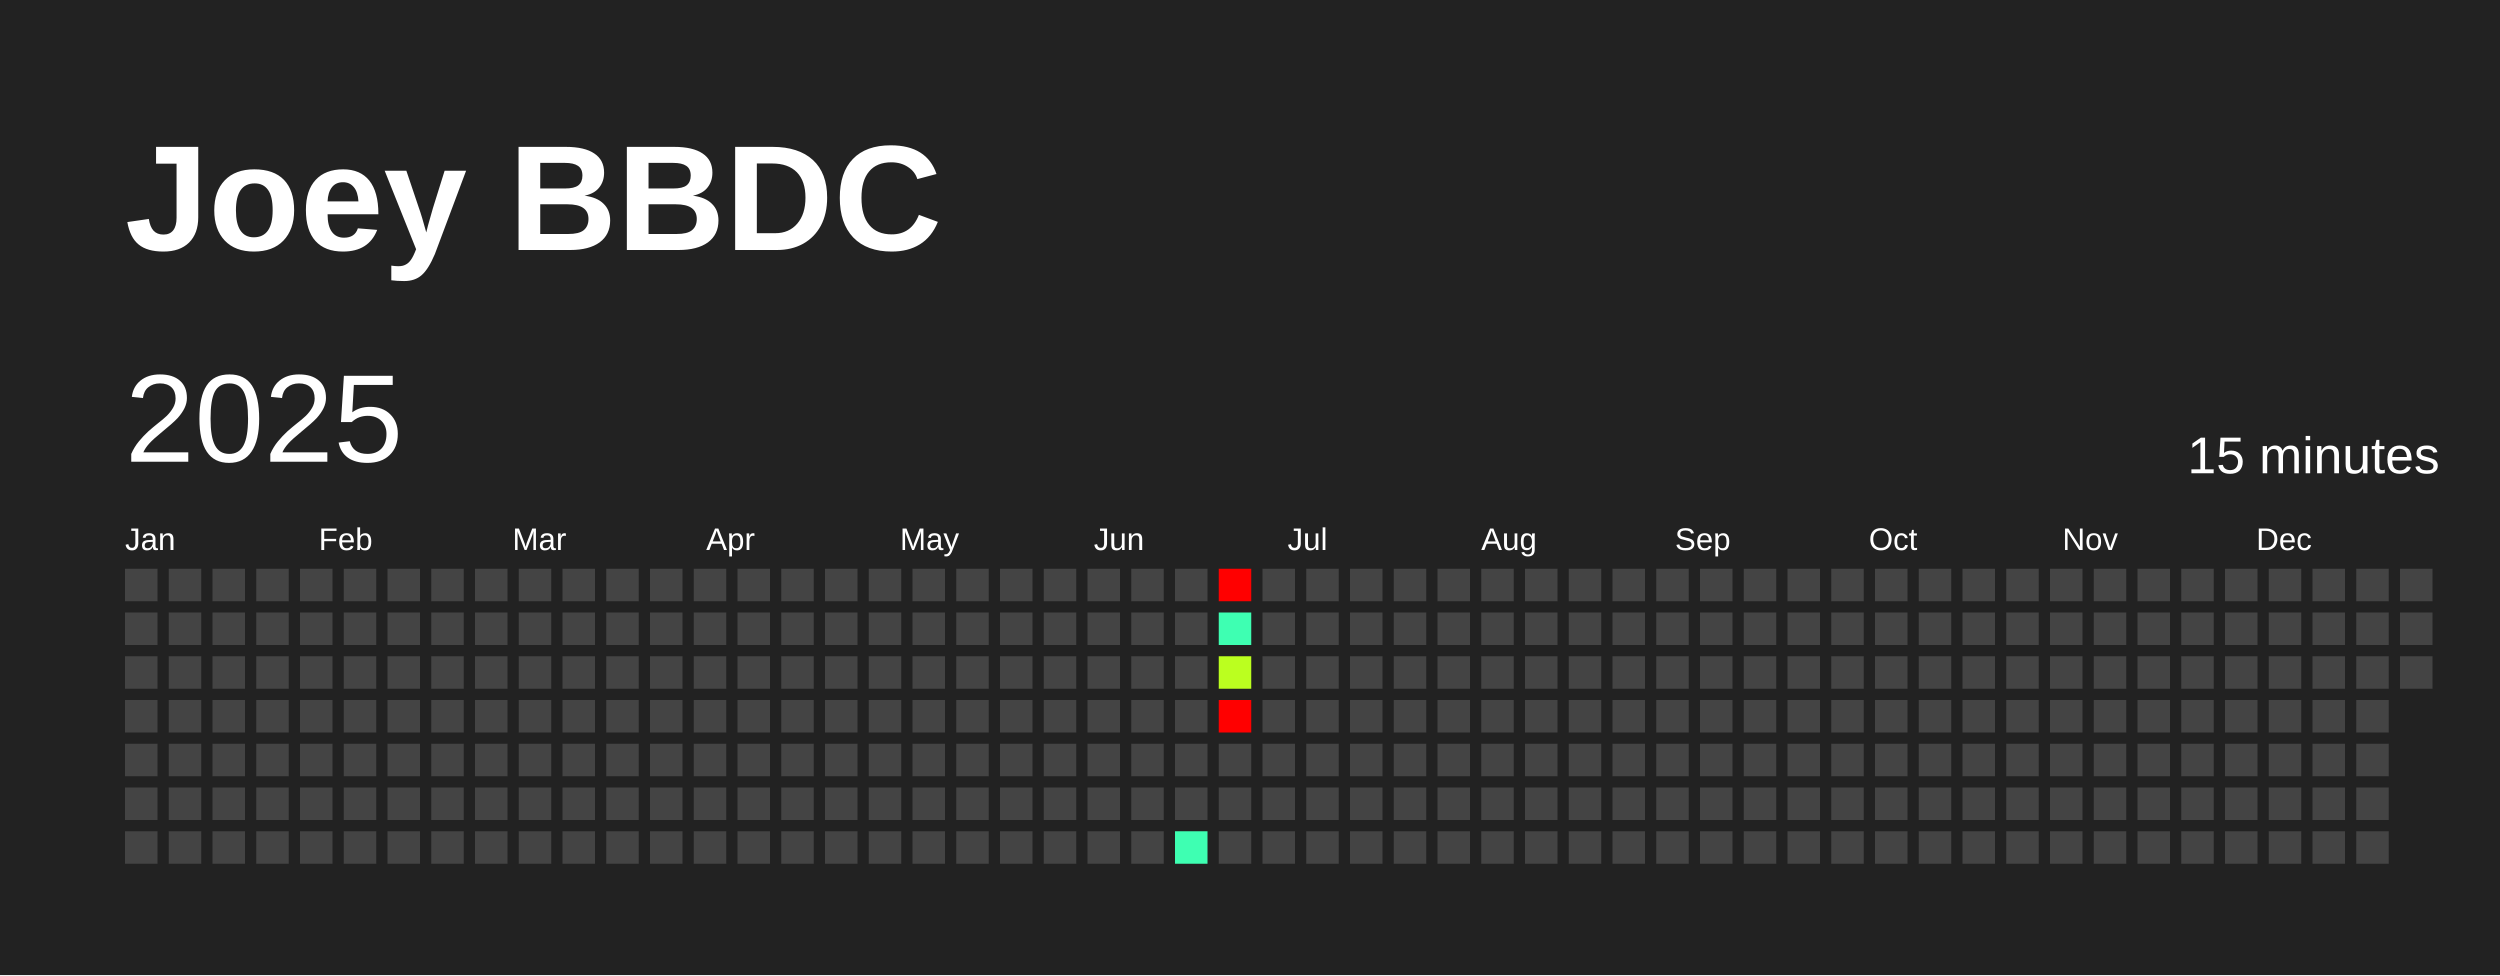
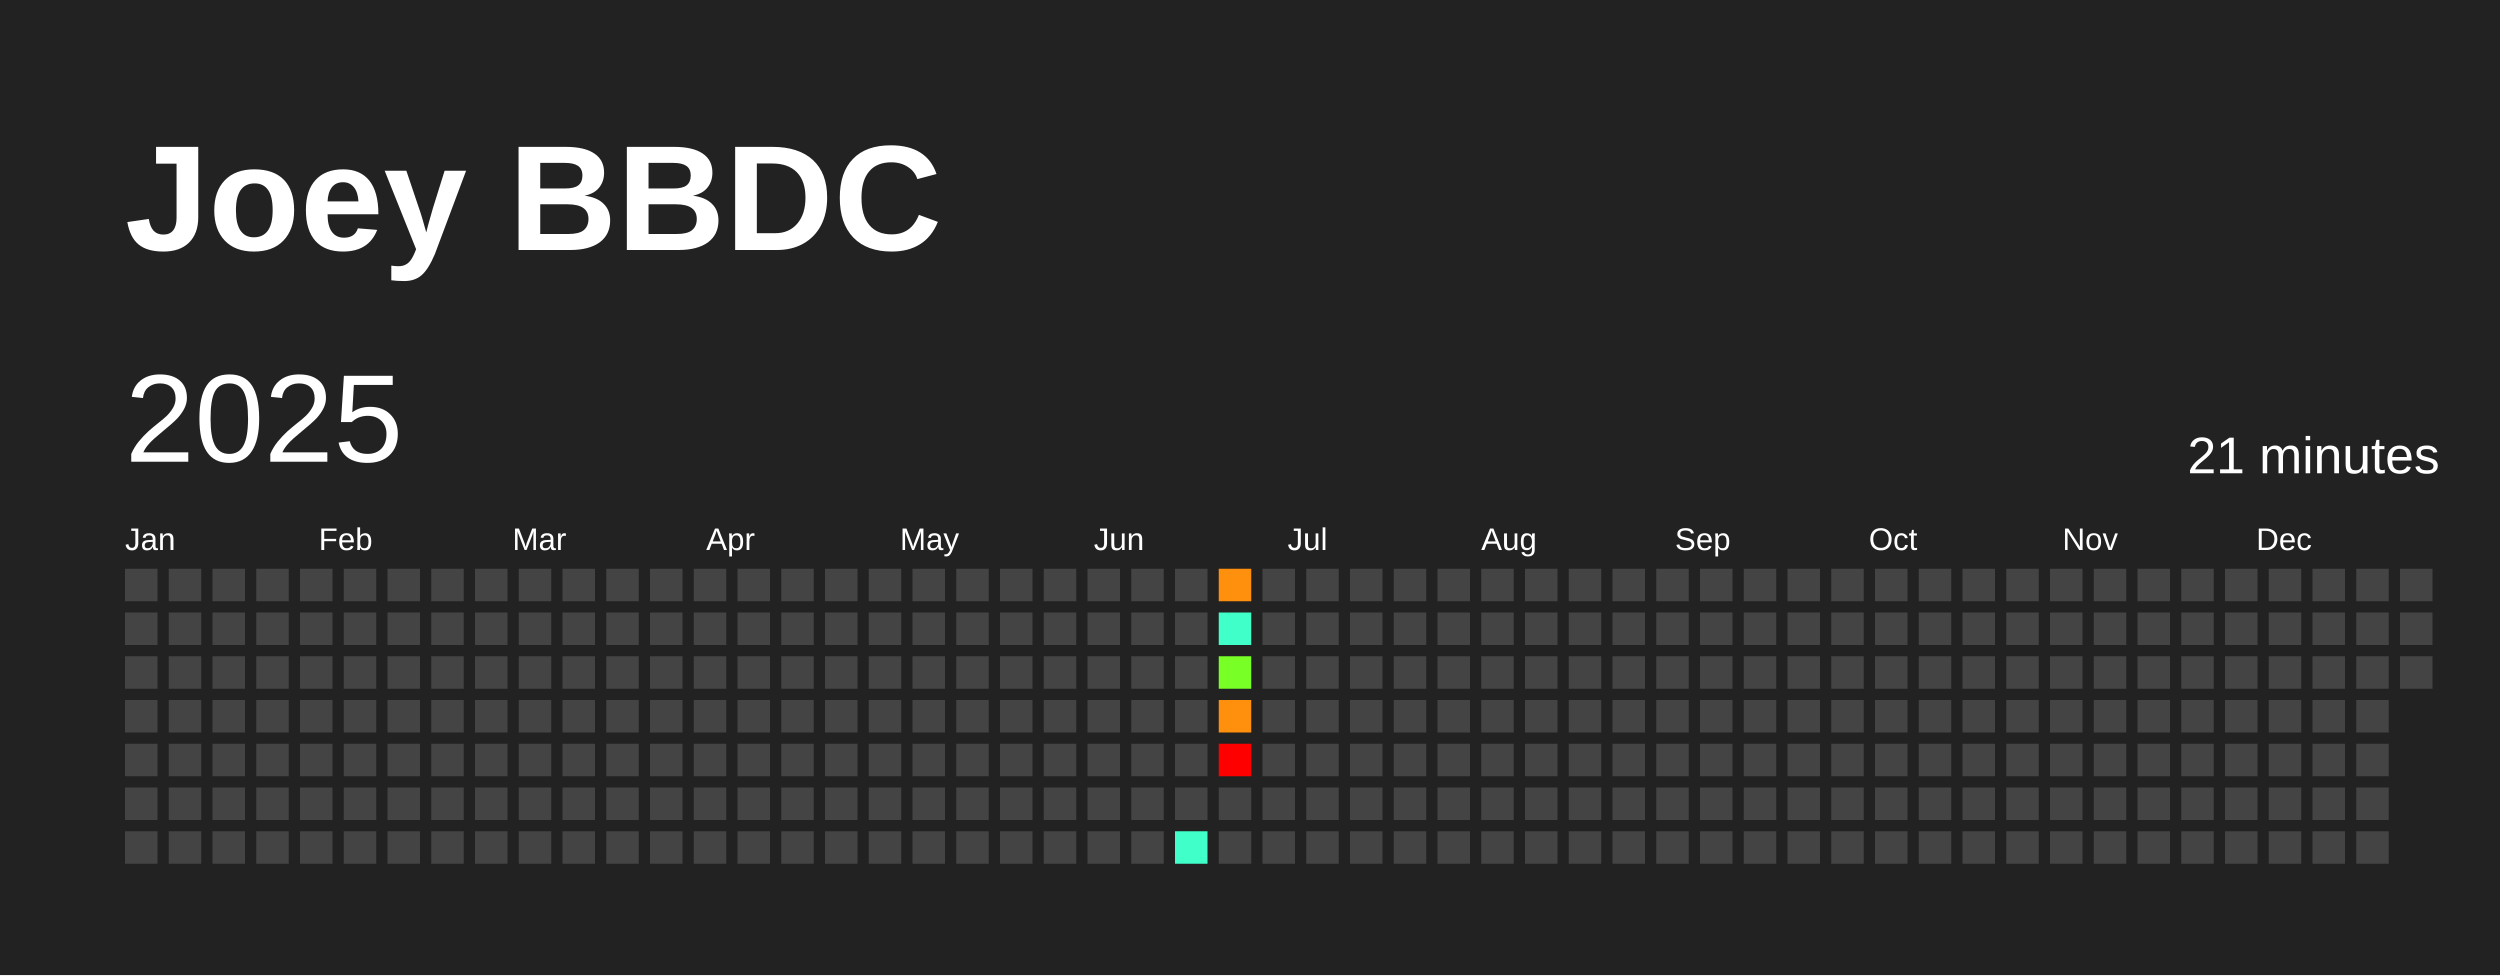
<svg xmlns="http://www.w3.org/2000/svg" baseProfile="full" height="78mm" version="1.1" viewBox="0,0,200,78" width="200mm">
  <defs />
  <rect fill="#222222" height="78" width="200" x="0" y="0" />
  <text fill="#FFFFFF" style="font-size:12px; font-family:Arial; font-weight:bold;" x="10" y="20">Joey BBDC</text>
  <text dominant-baseline="hanging" fill="#FFFFFF" style="font-size:10.0px; font-family:Arial;" x="10" y="30">2025</text>
-   <text dominant-baseline="hanging" fill="#FFFFFF" style="font-size:4.125px; font-family:Arial;" x="175" y="35">15 minutes</text>
+   <text dominant-baseline="hanging" fill="#FFFFFF" style="font-size:4.125px; font-family:Arial;" x="175" y="35">21 minutes</text>
  <text fill="#FFFFFF" style="font-size:2.5px; font-family:Arial" x="10.0" y="44">Jan</text>
  <text fill="#FFFFFF" style="font-size:2.5px; font-family:Arial" x="25.5" y="44">Feb</text>
  <text fill="#FFFFFF" style="font-size:2.5px; font-family:Arial" x="41.0" y="44">Mar</text>
  <text fill="#FFFFFF" style="font-size:2.5px; font-family:Arial" x="56.5" y="44">Apr</text>
  <text fill="#FFFFFF" style="font-size:2.5px; font-family:Arial" x="72.0" y="44">May</text>
  <text fill="#FFFFFF" style="font-size:2.5px; font-family:Arial" x="87.5" y="44">Jun</text>
  <text fill="#FFFFFF" style="font-size:2.5px; font-family:Arial" x="103.0" y="44">Jul</text>
  <text fill="#FFFFFF" style="font-size:2.5px; font-family:Arial" x="118.5" y="44">Aug</text>
  <text fill="#FFFFFF" style="font-size:2.5px; font-family:Arial" x="134.0" y="44">Sep</text>
  <text fill="#FFFFFF" style="font-size:2.5px; font-family:Arial" x="149.5" y="44">Oct</text>
  <text fill="#FFFFFF" style="font-size:2.5px; font-family:Arial" x="165.0" y="44">Nov</text>
  <text fill="#FFFFFF" style="font-size:2.5px; font-family:Arial" x="180.5" y="44">Dec</text>
  <rect fill="#444444" height="2.6" width="2.6" x="10.0" y="45.5" />
  <rect fill="#444444" height="2.6" width="2.6" x="10.0" y="49.0" />
  <rect fill="#444444" height="2.6" width="2.6" x="10.0" y="52.5" />
  <rect fill="#444444" height="2.6" width="2.6" x="10.0" y="56.0" />
  <rect fill="#444444" height="2.6" width="2.6" x="10.0" y="59.5" />
  <rect fill="#444444" height="2.6" width="2.6" x="10.0" y="63.0" />
  <rect fill="#444444" height="2.6" width="2.6" x="10.0" y="66.5" />
  <rect fill="#444444" height="2.6" width="2.6" x="13.5" y="45.5" />
  <rect fill="#444444" height="2.6" width="2.6" x="13.5" y="49.0" />
  <rect fill="#444444" height="2.6" width="2.6" x="13.5" y="52.5" />
  <rect fill="#444444" height="2.6" width="2.6" x="13.5" y="56.0" />
  <rect fill="#444444" height="2.6" width="2.6" x="13.5" y="59.5" />
  <rect fill="#444444" height="2.6" width="2.6" x="13.5" y="63.0" />
  <rect fill="#444444" height="2.6" width="2.6" x="13.5" y="66.5" />
  <rect fill="#444444" height="2.6" width="2.6" x="17.0" y="45.5" />
  <rect fill="#444444" height="2.6" width="2.6" x="17.0" y="49.0" />
  <rect fill="#444444" height="2.6" width="2.6" x="17.0" y="52.5" />
  <rect fill="#444444" height="2.6" width="2.6" x="17.0" y="56.0" />
  <rect fill="#444444" height="2.6" width="2.6" x="17.0" y="59.5" />
  <rect fill="#444444" height="2.6" width="2.6" x="17.0" y="63.0" />
  <rect fill="#444444" height="2.6" width="2.6" x="17.0" y="66.5" />
  <rect fill="#444444" height="2.6" width="2.6" x="20.5" y="45.5" />
  <rect fill="#444444" height="2.6" width="2.6" x="20.5" y="49.0" />
  <rect fill="#444444" height="2.6" width="2.6" x="20.5" y="52.5" />
  <rect fill="#444444" height="2.6" width="2.6" x="20.5" y="56.0" />
  <rect fill="#444444" height="2.6" width="2.6" x="20.5" y="59.5" />
  <rect fill="#444444" height="2.6" width="2.6" x="20.5" y="63.0" />
  <rect fill="#444444" height="2.6" width="2.6" x="20.5" y="66.5" />
  <rect fill="#444444" height="2.6" width="2.6" x="24.0" y="45.5" />
  <rect fill="#444444" height="2.6" width="2.6" x="24.0" y="49.0" />
  <rect fill="#444444" height="2.6" width="2.6" x="24.0" y="52.5" />
  <rect fill="#444444" height="2.6" width="2.6" x="24.0" y="56.0" />
  <rect fill="#444444" height="2.6" width="2.6" x="24.0" y="59.5" />
  <rect fill="#444444" height="2.6" width="2.6" x="24.0" y="63.0" />
  <rect fill="#444444" height="2.6" width="2.6" x="24.0" y="66.5" />
  <rect fill="#444444" height="2.6" width="2.6" x="27.5" y="45.5" />
  <rect fill="#444444" height="2.6" width="2.6" x="27.5" y="49.0" />
  <rect fill="#444444" height="2.6" width="2.6" x="27.5" y="52.5" />
  <rect fill="#444444" height="2.6" width="2.6" x="27.5" y="56.0" />
  <rect fill="#444444" height="2.6" width="2.6" x="27.5" y="59.5" />
  <rect fill="#444444" height="2.6" width="2.6" x="27.5" y="63.0" />
  <rect fill="#444444" height="2.6" width="2.6" x="27.5" y="66.5" />
  <rect fill="#444444" height="2.6" width="2.6" x="31.0" y="45.5" />
  <rect fill="#444444" height="2.6" width="2.6" x="31.0" y="49.0" />
  <rect fill="#444444" height="2.6" width="2.6" x="31.0" y="52.5" />
  <rect fill="#444444" height="2.6" width="2.6" x="31.0" y="56.0" />
  <rect fill="#444444" height="2.6" width="2.6" x="31.0" y="59.5" />
  <rect fill="#444444" height="2.6" width="2.6" x="31.0" y="63.0" />
  <rect fill="#444444" height="2.6" width="2.6" x="31.0" y="66.5" />
  <rect fill="#444444" height="2.6" width="2.6" x="34.5" y="45.5" />
  <rect fill="#444444" height="2.6" width="2.6" x="34.5" y="49.0" />
  <rect fill="#444444" height="2.6" width="2.6" x="34.5" y="52.5" />
  <rect fill="#444444" height="2.6" width="2.6" x="34.5" y="56.0" />
  <rect fill="#444444" height="2.6" width="2.6" x="34.5" y="59.5" />
  <rect fill="#444444" height="2.6" width="2.6" x="34.5" y="63.0" />
  <rect fill="#444444" height="2.6" width="2.6" x="34.5" y="66.5" />
  <rect fill="#444444" height="2.6" width="2.6" x="38.0" y="45.5" />
  <rect fill="#444444" height="2.6" width="2.6" x="38.0" y="49.0" />
  <rect fill="#444444" height="2.6" width="2.6" x="38.0" y="52.5" />
  <rect fill="#444444" height="2.6" width="2.6" x="38.0" y="56.0" />
  <rect fill="#444444" height="2.6" width="2.6" x="38.0" y="59.5" />
  <rect fill="#444444" height="2.6" width="2.6" x="38.0" y="63.0" />
  <rect fill="#444444" height="2.6" width="2.6" x="38.0" y="66.5" />
  <rect fill="#444444" height="2.6" width="2.6" x="41.5" y="45.5" />
  <rect fill="#444444" height="2.6" width="2.6" x="41.5" y="49.0" />
  <rect fill="#444444" height="2.6" width="2.6" x="41.5" y="52.5" />
  <rect fill="#444444" height="2.6" width="2.6" x="41.5" y="56.0" />
  <rect fill="#444444" height="2.6" width="2.6" x="41.5" y="59.5" />
  <rect fill="#444444" height="2.6" width="2.6" x="41.5" y="63.0" />
  <rect fill="#444444" height="2.6" width="2.6" x="41.5" y="66.5" />
  <rect fill="#444444" height="2.6" width="2.6" x="45.0" y="45.5" />
  <rect fill="#444444" height="2.6" width="2.6" x="45.0" y="49.0" />
  <rect fill="#444444" height="2.6" width="2.6" x="45.0" y="52.5" />
  <rect fill="#444444" height="2.6" width="2.6" x="45.0" y="56.0" />
  <rect fill="#444444" height="2.6" width="2.6" x="45.0" y="59.5" />
  <rect fill="#444444" height="2.6" width="2.6" x="45.0" y="63.0" />
  <rect fill="#444444" height="2.6" width="2.6" x="45.0" y="66.5" />
  <rect fill="#444444" height="2.6" width="2.6" x="48.5" y="45.5" />
  <rect fill="#444444" height="2.6" width="2.6" x="48.5" y="49.0" />
  <rect fill="#444444" height="2.6" width="2.6" x="48.5" y="52.5" />
  <rect fill="#444444" height="2.6" width="2.6" x="48.5" y="56.0" />
  <rect fill="#444444" height="2.6" width="2.6" x="48.5" y="59.5" />
  <rect fill="#444444" height="2.6" width="2.6" x="48.5" y="63.0" />
  <rect fill="#444444" height="2.6" width="2.6" x="48.5" y="66.5" />
  <rect fill="#444444" height="2.6" width="2.6" x="52.0" y="45.5" />
  <rect fill="#444444" height="2.6" width="2.6" x="52.0" y="49.0" />
  <rect fill="#444444" height="2.6" width="2.6" x="52.0" y="52.5" />
  <rect fill="#444444" height="2.6" width="2.6" x="52.0" y="56.0" />
  <rect fill="#444444" height="2.6" width="2.6" x="52.0" y="59.5" />
  <rect fill="#444444" height="2.6" width="2.6" x="52.0" y="63.0" />
  <rect fill="#444444" height="2.6" width="2.6" x="52.0" y="66.5" />
  <rect fill="#444444" height="2.6" width="2.6" x="55.5" y="45.5" />
  <rect fill="#444444" height="2.6" width="2.6" x="55.5" y="49.0" />
  <rect fill="#444444" height="2.6" width="2.6" x="55.5" y="52.5" />
  <rect fill="#444444" height="2.6" width="2.6" x="55.5" y="56.0" />
  <rect fill="#444444" height="2.6" width="2.6" x="55.5" y="59.5" />
  <rect fill="#444444" height="2.6" width="2.6" x="55.5" y="63.0" />
  <rect fill="#444444" height="2.6" width="2.6" x="55.5" y="66.5" />
  <rect fill="#444444" height="2.6" width="2.6" x="59.0" y="45.5" />
  <rect fill="#444444" height="2.6" width="2.6" x="59.0" y="49.0" />
  <rect fill="#444444" height="2.6" width="2.6" x="59.0" y="52.5" />
  <rect fill="#444444" height="2.6" width="2.6" x="59.0" y="56.0" />
  <rect fill="#444444" height="2.6" width="2.6" x="59.0" y="59.5" />
  <rect fill="#444444" height="2.6" width="2.6" x="59.0" y="63.0" />
  <rect fill="#444444" height="2.6" width="2.6" x="59.0" y="66.5" />
  <rect fill="#444444" height="2.6" width="2.6" x="62.5" y="45.5" />
  <rect fill="#444444" height="2.6" width="2.6" x="62.5" y="49.0" />
  <rect fill="#444444" height="2.6" width="2.6" x="62.5" y="52.5" />
  <rect fill="#444444" height="2.6" width="2.6" x="62.5" y="56.0" />
  <rect fill="#444444" height="2.6" width="2.6" x="62.5" y="59.5" />
  <rect fill="#444444" height="2.6" width="2.6" x="62.5" y="63.0" />
  <rect fill="#444444" height="2.6" width="2.6" x="62.5" y="66.5" />
  <rect fill="#444444" height="2.6" width="2.6" x="66.0" y="45.5" />
  <rect fill="#444444" height="2.6" width="2.6" x="66.0" y="49.0" />
  <rect fill="#444444" height="2.6" width="2.6" x="66.0" y="52.5" />
  <rect fill="#444444" height="2.6" width="2.6" x="66.0" y="56.0" />
  <rect fill="#444444" height="2.6" width="2.6" x="66.0" y="59.5" />
  <rect fill="#444444" height="2.6" width="2.6" x="66.0" y="63.0" />
  <rect fill="#444444" height="2.6" width="2.6" x="66.0" y="66.5" />
  <rect fill="#444444" height="2.6" width="2.6" x="69.5" y="45.5" />
  <rect fill="#444444" height="2.6" width="2.6" x="69.5" y="49.0" />
  <rect fill="#444444" height="2.6" width="2.6" x="69.5" y="52.5" />
  <rect fill="#444444" height="2.6" width="2.6" x="69.5" y="56.0" />
  <rect fill="#444444" height="2.6" width="2.6" x="69.5" y="59.5" />
  <rect fill="#444444" height="2.6" width="2.6" x="69.5" y="63.0" />
  <rect fill="#444444" height="2.6" width="2.6" x="69.5" y="66.5" />
  <rect fill="#444444" height="2.6" width="2.6" x="73.0" y="45.5" />
  <rect fill="#444444" height="2.6" width="2.6" x="73.0" y="49.0" />
  <rect fill="#444444" height="2.6" width="2.6" x="73.0" y="52.5" />
  <rect fill="#444444" height="2.6" width="2.6" x="73.0" y="56.0" />
  <rect fill="#444444" height="2.6" width="2.6" x="73.0" y="59.5" />
  <rect fill="#444444" height="2.6" width="2.6" x="73.0" y="63.0" />
  <rect fill="#444444" height="2.6" width="2.6" x="73.0" y="66.5" />
  <rect fill="#444444" height="2.6" width="2.6" x="76.5" y="45.5" />
  <rect fill="#444444" height="2.6" width="2.6" x="76.5" y="49.0" />
  <rect fill="#444444" height="2.6" width="2.6" x="76.5" y="52.5" />
  <rect fill="#444444" height="2.6" width="2.6" x="76.5" y="56.0" />
  <rect fill="#444444" height="2.6" width="2.6" x="76.5" y="59.5" />
  <rect fill="#444444" height="2.6" width="2.6" x="76.5" y="63.0" />
  <rect fill="#444444" height="2.6" width="2.6" x="76.5" y="66.5" />
  <rect fill="#444444" height="2.6" width="2.6" x="80.0" y="45.5" />
  <rect fill="#444444" height="2.6" width="2.6" x="80.0" y="49.0" />
  <rect fill="#444444" height="2.6" width="2.6" x="80.0" y="52.5" />
  <rect fill="#444444" height="2.6" width="2.6" x="80.0" y="56.0" />
  <rect fill="#444444" height="2.6" width="2.6" x="80.0" y="59.5" />
  <rect fill="#444444" height="2.6" width="2.6" x="80.0" y="63.0" />
  <rect fill="#444444" height="2.6" width="2.6" x="80.0" y="66.5" />
  <rect fill="#444444" height="2.6" width="2.6" x="83.5" y="45.5" />
  <rect fill="#444444" height="2.6" width="2.6" x="83.5" y="49.0" />
  <rect fill="#444444" height="2.6" width="2.6" x="83.5" y="52.5" />
  <rect fill="#444444" height="2.6" width="2.6" x="83.5" y="56.0" />
  <rect fill="#444444" height="2.6" width="2.6" x="83.5" y="59.5" />
  <rect fill="#444444" height="2.6" width="2.6" x="83.5" y="63.0" />
  <rect fill="#444444" height="2.6" width="2.6" x="83.5" y="66.5" />
  <rect fill="#444444" height="2.6" width="2.6" x="87.0" y="45.5" />
  <rect fill="#444444" height="2.6" width="2.6" x="87.0" y="49.0" />
  <rect fill="#444444" height="2.6" width="2.6" x="87.0" y="52.5" />
  <rect fill="#444444" height="2.6" width="2.6" x="87.0" y="56.0" />
  <rect fill="#444444" height="2.6" width="2.6" x="87.0" y="59.5" />
  <rect fill="#444444" height="2.6" width="2.6" x="87.0" y="63.0" />
  <rect fill="#444444" height="2.6" width="2.6" x="87.0" y="66.5" />
  <rect fill="#444444" height="2.6" width="2.6" x="90.5" y="45.5" />
  <rect fill="#444444" height="2.6" width="2.6" x="90.5" y="49.0" />
  <rect fill="#444444" height="2.6" width="2.6" x="90.5" y="52.5" />
  <rect fill="#444444" height="2.6" width="2.6" x="90.5" y="56.0" />
  <rect fill="#444444" height="2.6" width="2.6" x="90.5" y="59.5" />
  <rect fill="#444444" height="2.6" width="2.6" x="90.5" y="63.0" />
  <rect fill="#444444" height="2.6" width="2.6" x="90.5" y="66.5" />
  <rect fill="#444444" height="2.6" width="2.6" x="94.0" y="45.5" />
  <rect fill="#444444" height="2.6" width="2.6" x="94.0" y="49.0" />
  <rect fill="#444444" height="2.6" width="2.6" x="94.0" y="52.5" />
  <rect fill="#444444" height="2.6" width="2.6" x="94.0" y="56.0" />
  <rect fill="#444444" height="2.6" width="2.6" x="94.0" y="59.5" />
  <rect fill="#444444" height="2.6" width="2.6" x="94.0" y="63.0" />
-   <rect fill="#3effb2" height="2.6" width="2.6" x="94.0" y="66.5" />
-   <rect fill="red" height="2.6" width="2.6" x="97.5" y="45.5" />
-   <rect fill="#3effb2" height="2.6" width="2.6" x="97.5" y="49.0" />
-   <rect fill="#bbff1f" height="2.6" width="2.6" x="97.5" y="52.5" />
-   <rect fill="red" height="2.6" width="2.6" x="97.5" y="56.0" />
-   <rect fill="#444444" height="2.6" width="2.6" x="97.5" y="59.5" />
+   <rect fill="#40ffc8" height="2.6" width="2.6" x="94.0" y="66.5" />
+   <rect fill="#ff900d" height="2.6" width="2.6" x="97.5" y="45.5" />
+   <rect fill="#40ffc8" height="2.6" width="2.6" x="97.5" y="49.0" />
+   <rect fill="#77ff26" height="2.6" width="2.6" x="97.5" y="52.5" />
+   <rect fill="#ff900d" height="2.6" width="2.6" x="97.5" y="56.0" />
+   <rect fill="red" height="2.6" width="2.6" x="97.5" y="59.5" />
  <rect fill="#444444" height="2.6" width="2.6" x="97.5" y="63.0" />
  <rect fill="#444444" height="2.6" width="2.6" x="97.5" y="66.5" />
  <rect fill="#444444" height="2.6" width="2.6" x="101.0" y="45.5" />
  <rect fill="#444444" height="2.6" width="2.6" x="101.0" y="49.0" />
  <rect fill="#444444" height="2.6" width="2.6" x="101.0" y="52.5" />
  <rect fill="#444444" height="2.6" width="2.6" x="101.0" y="56.0" />
  <rect fill="#444444" height="2.6" width="2.6" x="101.0" y="59.5" />
  <rect fill="#444444" height="2.6" width="2.6" x="101.0" y="63.0" />
  <rect fill="#444444" height="2.6" width="2.6" x="101.0" y="66.5" />
  <rect fill="#444444" height="2.6" width="2.6" x="104.5" y="45.5" />
  <rect fill="#444444" height="2.6" width="2.6" x="104.5" y="49.0" />
  <rect fill="#444444" height="2.6" width="2.6" x="104.5" y="52.5" />
  <rect fill="#444444" height="2.6" width="2.6" x="104.5" y="56.0" />
  <rect fill="#444444" height="2.6" width="2.6" x="104.5" y="59.5" />
  <rect fill="#444444" height="2.6" width="2.6" x="104.5" y="63.0" />
  <rect fill="#444444" height="2.6" width="2.6" x="104.5" y="66.5" />
  <rect fill="#444444" height="2.6" width="2.6" x="108.0" y="45.5" />
  <rect fill="#444444" height="2.6" width="2.6" x="108.0" y="49.0" />
  <rect fill="#444444" height="2.6" width="2.6" x="108.0" y="52.5" />
  <rect fill="#444444" height="2.6" width="2.6" x="108.0" y="56.0" />
  <rect fill="#444444" height="2.6" width="2.6" x="108.0" y="59.5" />
  <rect fill="#444444" height="2.6" width="2.6" x="108.0" y="63.0" />
  <rect fill="#444444" height="2.6" width="2.6" x="108.0" y="66.5" />
  <rect fill="#444444" height="2.6" width="2.6" x="111.5" y="45.5" />
  <rect fill="#444444" height="2.6" width="2.6" x="111.5" y="49.0" />
  <rect fill="#444444" height="2.6" width="2.6" x="111.5" y="52.5" />
  <rect fill="#444444" height="2.6" width="2.6" x="111.5" y="56.0" />
  <rect fill="#444444" height="2.6" width="2.6" x="111.5" y="59.5" />
  <rect fill="#444444" height="2.6" width="2.6" x="111.5" y="63.0" />
  <rect fill="#444444" height="2.6" width="2.6" x="111.5" y="66.5" />
  <rect fill="#444444" height="2.6" width="2.6" x="115.0" y="45.5" />
  <rect fill="#444444" height="2.6" width="2.6" x="115.0" y="49.0" />
  <rect fill="#444444" height="2.6" width="2.6" x="115.0" y="52.5" />
  <rect fill="#444444" height="2.6" width="2.6" x="115.0" y="56.0" />
  <rect fill="#444444" height="2.6" width="2.6" x="115.0" y="59.5" />
  <rect fill="#444444" height="2.6" width="2.6" x="115.0" y="63.0" />
  <rect fill="#444444" height="2.6" width="2.6" x="115.0" y="66.5" />
  <rect fill="#444444" height="2.6" width="2.6" x="118.5" y="45.5" />
  <rect fill="#444444" height="2.6" width="2.6" x="118.5" y="49.0" />
  <rect fill="#444444" height="2.6" width="2.6" x="118.5" y="52.5" />
  <rect fill="#444444" height="2.6" width="2.6" x="118.5" y="56.0" />
  <rect fill="#444444" height="2.6" width="2.6" x="118.5" y="59.5" />
  <rect fill="#444444" height="2.6" width="2.6" x="118.5" y="63.0" />
  <rect fill="#444444" height="2.6" width="2.6" x="118.5" y="66.5" />
  <rect fill="#444444" height="2.6" width="2.6" x="122.0" y="45.5" />
  <rect fill="#444444" height="2.6" width="2.6" x="122.0" y="49.0" />
  <rect fill="#444444" height="2.6" width="2.6" x="122.0" y="52.5" />
  <rect fill="#444444" height="2.6" width="2.6" x="122.0" y="56.0" />
  <rect fill="#444444" height="2.6" width="2.6" x="122.0" y="59.5" />
  <rect fill="#444444" height="2.6" width="2.6" x="122.0" y="63.0" />
  <rect fill="#444444" height="2.6" width="2.6" x="122.0" y="66.5" />
  <rect fill="#444444" height="2.6" width="2.6" x="125.5" y="45.5" />
  <rect fill="#444444" height="2.6" width="2.6" x="125.5" y="49.0" />
  <rect fill="#444444" height="2.6" width="2.6" x="125.5" y="52.5" />
  <rect fill="#444444" height="2.6" width="2.6" x="125.5" y="56.0" />
  <rect fill="#444444" height="2.6" width="2.6" x="125.5" y="59.5" />
  <rect fill="#444444" height="2.6" width="2.6" x="125.5" y="63.0" />
  <rect fill="#444444" height="2.6" width="2.6" x="125.5" y="66.5" />
  <rect fill="#444444" height="2.6" width="2.6" x="129.0" y="45.5" />
  <rect fill="#444444" height="2.6" width="2.6" x="129.0" y="49.0" />
  <rect fill="#444444" height="2.6" width="2.6" x="129.0" y="52.5" />
  <rect fill="#444444" height="2.6" width="2.6" x="129.0" y="56.0" />
  <rect fill="#444444" height="2.6" width="2.6" x="129.0" y="59.5" />
  <rect fill="#444444" height="2.6" width="2.6" x="129.0" y="63.0" />
  <rect fill="#444444" height="2.6" width="2.6" x="129.0" y="66.5" />
  <rect fill="#444444" height="2.6" width="2.6" x="132.5" y="45.5" />
  <rect fill="#444444" height="2.6" width="2.6" x="132.5" y="49.0" />
  <rect fill="#444444" height="2.6" width="2.6" x="132.5" y="52.5" />
  <rect fill="#444444" height="2.6" width="2.6" x="132.5" y="56.0" />
  <rect fill="#444444" height="2.6" width="2.6" x="132.5" y="59.5" />
  <rect fill="#444444" height="2.6" width="2.6" x="132.5" y="63.0" />
  <rect fill="#444444" height="2.6" width="2.6" x="132.5" y="66.5" />
  <rect fill="#444444" height="2.6" width="2.6" x="136.0" y="45.5" />
  <rect fill="#444444" height="2.6" width="2.6" x="136.0" y="49.0" />
  <rect fill="#444444" height="2.6" width="2.6" x="136.0" y="52.5" />
  <rect fill="#444444" height="2.6" width="2.6" x="136.0" y="56.0" />
  <rect fill="#444444" height="2.6" width="2.6" x="136.0" y="59.5" />
  <rect fill="#444444" height="2.6" width="2.6" x="136.0" y="63.0" />
  <rect fill="#444444" height="2.6" width="2.6" x="136.0" y="66.5" />
  <rect fill="#444444" height="2.6" width="2.6" x="139.5" y="45.5" />
  <rect fill="#444444" height="2.6" width="2.6" x="139.5" y="49.0" />
  <rect fill="#444444" height="2.6" width="2.6" x="139.5" y="52.5" />
  <rect fill="#444444" height="2.6" width="2.6" x="139.5" y="56.0" />
  <rect fill="#444444" height="2.6" width="2.6" x="139.5" y="59.5" />
  <rect fill="#444444" height="2.6" width="2.6" x="139.5" y="63.0" />
  <rect fill="#444444" height="2.6" width="2.6" x="139.5" y="66.5" />
  <rect fill="#444444" height="2.6" width="2.6" x="143.0" y="45.5" />
  <rect fill="#444444" height="2.6" width="2.6" x="143.0" y="49.0" />
  <rect fill="#444444" height="2.6" width="2.6" x="143.0" y="52.5" />
  <rect fill="#444444" height="2.6" width="2.6" x="143.0" y="56.0" />
  <rect fill="#444444" height="2.6" width="2.6" x="143.0" y="59.5" />
  <rect fill="#444444" height="2.6" width="2.6" x="143.0" y="63.0" />
  <rect fill="#444444" height="2.6" width="2.6" x="143.0" y="66.5" />
  <rect fill="#444444" height="2.6" width="2.6" x="146.5" y="45.5" />
  <rect fill="#444444" height="2.6" width="2.6" x="146.5" y="49.0" />
  <rect fill="#444444" height="2.6" width="2.6" x="146.5" y="52.5" />
  <rect fill="#444444" height="2.6" width="2.6" x="146.5" y="56.0" />
  <rect fill="#444444" height="2.6" width="2.6" x="146.5" y="59.5" />
  <rect fill="#444444" height="2.6" width="2.6" x="146.5" y="63.0" />
  <rect fill="#444444" height="2.6" width="2.6" x="146.5" y="66.5" />
  <rect fill="#444444" height="2.6" width="2.6" x="150.0" y="45.5" />
  <rect fill="#444444" height="2.6" width="2.6" x="150.0" y="49.0" />
  <rect fill="#444444" height="2.6" width="2.6" x="150.0" y="52.5" />
  <rect fill="#444444" height="2.6" width="2.6" x="150.0" y="56.0" />
  <rect fill="#444444" height="2.6" width="2.6" x="150.0" y="59.5" />
  <rect fill="#444444" height="2.6" width="2.6" x="150.0" y="63.0" />
  <rect fill="#444444" height="2.6" width="2.6" x="150.0" y="66.5" />
  <rect fill="#444444" height="2.6" width="2.6" x="153.5" y="45.5" />
  <rect fill="#444444" height="2.6" width="2.6" x="153.5" y="49.0" />
  <rect fill="#444444" height="2.6" width="2.6" x="153.5" y="52.5" />
  <rect fill="#444444" height="2.6" width="2.6" x="153.5" y="56.0" />
  <rect fill="#444444" height="2.6" width="2.6" x="153.5" y="59.5" />
  <rect fill="#444444" height="2.6" width="2.6" x="153.5" y="63.0" />
  <rect fill="#444444" height="2.6" width="2.6" x="153.5" y="66.5" />
  <rect fill="#444444" height="2.6" width="2.6" x="157.0" y="45.5" />
  <rect fill="#444444" height="2.6" width="2.6" x="157.0" y="49.0" />
  <rect fill="#444444" height="2.6" width="2.6" x="157.0" y="52.5" />
  <rect fill="#444444" height="2.6" width="2.6" x="157.0" y="56.0" />
  <rect fill="#444444" height="2.6" width="2.6" x="157.0" y="59.5" />
  <rect fill="#444444" height="2.6" width="2.6" x="157.0" y="63.0" />
  <rect fill="#444444" height="2.6" width="2.6" x="157.0" y="66.5" />
  <rect fill="#444444" height="2.6" width="2.6" x="160.5" y="45.5" />
  <rect fill="#444444" height="2.6" width="2.6" x="160.5" y="49.0" />
  <rect fill="#444444" height="2.6" width="2.6" x="160.5" y="52.5" />
  <rect fill="#444444" height="2.6" width="2.6" x="160.5" y="56.0" />
  <rect fill="#444444" height="2.6" width="2.6" x="160.5" y="59.5" />
  <rect fill="#444444" height="2.6" width="2.6" x="160.5" y="63.0" />
  <rect fill="#444444" height="2.6" width="2.6" x="160.5" y="66.5" />
  <rect fill="#444444" height="2.6" width="2.6" x="164.0" y="45.5" />
  <rect fill="#444444" height="2.6" width="2.6" x="164.0" y="49.0" />
  <rect fill="#444444" height="2.6" width="2.6" x="164.0" y="52.5" />
  <rect fill="#444444" height="2.6" width="2.6" x="164.0" y="56.0" />
  <rect fill="#444444" height="2.6" width="2.6" x="164.0" y="59.5" />
  <rect fill="#444444" height="2.6" width="2.6" x="164.0" y="63.0" />
  <rect fill="#444444" height="2.6" width="2.6" x="164.0" y="66.5" />
  <rect fill="#444444" height="2.6" width="2.6" x="167.5" y="45.5" />
  <rect fill="#444444" height="2.6" width="2.6" x="167.5" y="49.0" />
  <rect fill="#444444" height="2.6" width="2.6" x="167.5" y="52.5" />
  <rect fill="#444444" height="2.6" width="2.6" x="167.5" y="56.0" />
  <rect fill="#444444" height="2.6" width="2.6" x="167.5" y="59.5" />
  <rect fill="#444444" height="2.6" width="2.6" x="167.5" y="63.0" />
  <rect fill="#444444" height="2.6" width="2.6" x="167.5" y="66.5" />
  <rect fill="#444444" height="2.6" width="2.6" x="171.0" y="45.5" />
  <rect fill="#444444" height="2.6" width="2.6" x="171.0" y="49.0" />
  <rect fill="#444444" height="2.6" width="2.6" x="171.0" y="52.5" />
  <rect fill="#444444" height="2.6" width="2.6" x="171.0" y="56.0" />
  <rect fill="#444444" height="2.6" width="2.6" x="171.0" y="59.5" />
  <rect fill="#444444" height="2.6" width="2.6" x="171.0" y="63.0" />
  <rect fill="#444444" height="2.6" width="2.6" x="171.0" y="66.5" />
  <rect fill="#444444" height="2.6" width="2.6" x="174.5" y="45.5" />
  <rect fill="#444444" height="2.6" width="2.6" x="174.5" y="49.0" />
  <rect fill="#444444" height="2.6" width="2.6" x="174.5" y="52.5" />
  <rect fill="#444444" height="2.6" width="2.6" x="174.5" y="56.0" />
  <rect fill="#444444" height="2.6" width="2.6" x="174.5" y="59.5" />
  <rect fill="#444444" height="2.6" width="2.6" x="174.5" y="63.0" />
  <rect fill="#444444" height="2.6" width="2.6" x="174.5" y="66.5" />
  <rect fill="#444444" height="2.6" width="2.6" x="178.0" y="45.5" />
  <rect fill="#444444" height="2.6" width="2.6" x="178.0" y="49.0" />
  <rect fill="#444444" height="2.6" width="2.6" x="178.0" y="52.5" />
  <rect fill="#444444" height="2.6" width="2.6" x="178.0" y="56.0" />
  <rect fill="#444444" height="2.6" width="2.6" x="178.0" y="59.5" />
  <rect fill="#444444" height="2.6" width="2.6" x="178.0" y="63.0" />
  <rect fill="#444444" height="2.6" width="2.6" x="178.0" y="66.5" />
  <rect fill="#444444" height="2.6" width="2.6" x="181.5" y="45.5" />
  <rect fill="#444444" height="2.6" width="2.6" x="181.5" y="49.0" />
  <rect fill="#444444" height="2.6" width="2.6" x="181.5" y="52.5" />
  <rect fill="#444444" height="2.6" width="2.6" x="181.5" y="56.0" />
  <rect fill="#444444" height="2.6" width="2.6" x="181.5" y="59.5" />
  <rect fill="#444444" height="2.6" width="2.6" x="181.5" y="63.0" />
  <rect fill="#444444" height="2.6" width="2.6" x="181.5" y="66.5" />
  <rect fill="#444444" height="2.6" width="2.6" x="185.0" y="45.5" />
  <rect fill="#444444" height="2.6" width="2.6" x="185.0" y="49.0" />
  <rect fill="#444444" height="2.6" width="2.6" x="185.0" y="52.5" />
  <rect fill="#444444" height="2.6" width="2.6" x="185.0" y="56.0" />
  <rect fill="#444444" height="2.6" width="2.6" x="185.0" y="59.5" />
  <rect fill="#444444" height="2.6" width="2.6" x="185.0" y="63.0" />
  <rect fill="#444444" height="2.6" width="2.6" x="185.0" y="66.5" />
  <rect fill="#444444" height="2.6" width="2.6" x="188.5" y="45.5" />
  <rect fill="#444444" height="2.6" width="2.6" x="188.5" y="49.0" />
  <rect fill="#444444" height="2.6" width="2.6" x="188.5" y="52.5" />
  <rect fill="#444444" height="2.6" width="2.6" x="188.5" y="56.0" />
  <rect fill="#444444" height="2.6" width="2.6" x="188.5" y="59.5" />
  <rect fill="#444444" height="2.6" width="2.6" x="188.5" y="63.0" />
  <rect fill="#444444" height="2.6" width="2.6" x="188.5" y="66.5" />
  <rect fill="#444444" height="2.6" width="2.6" x="192.0" y="45.5" />
  <rect fill="#444444" height="2.6" width="2.6" x="192.0" y="49.0" />
  <rect fill="#444444" height="2.6" width="2.6" x="192.0" y="52.5" />
</svg>
